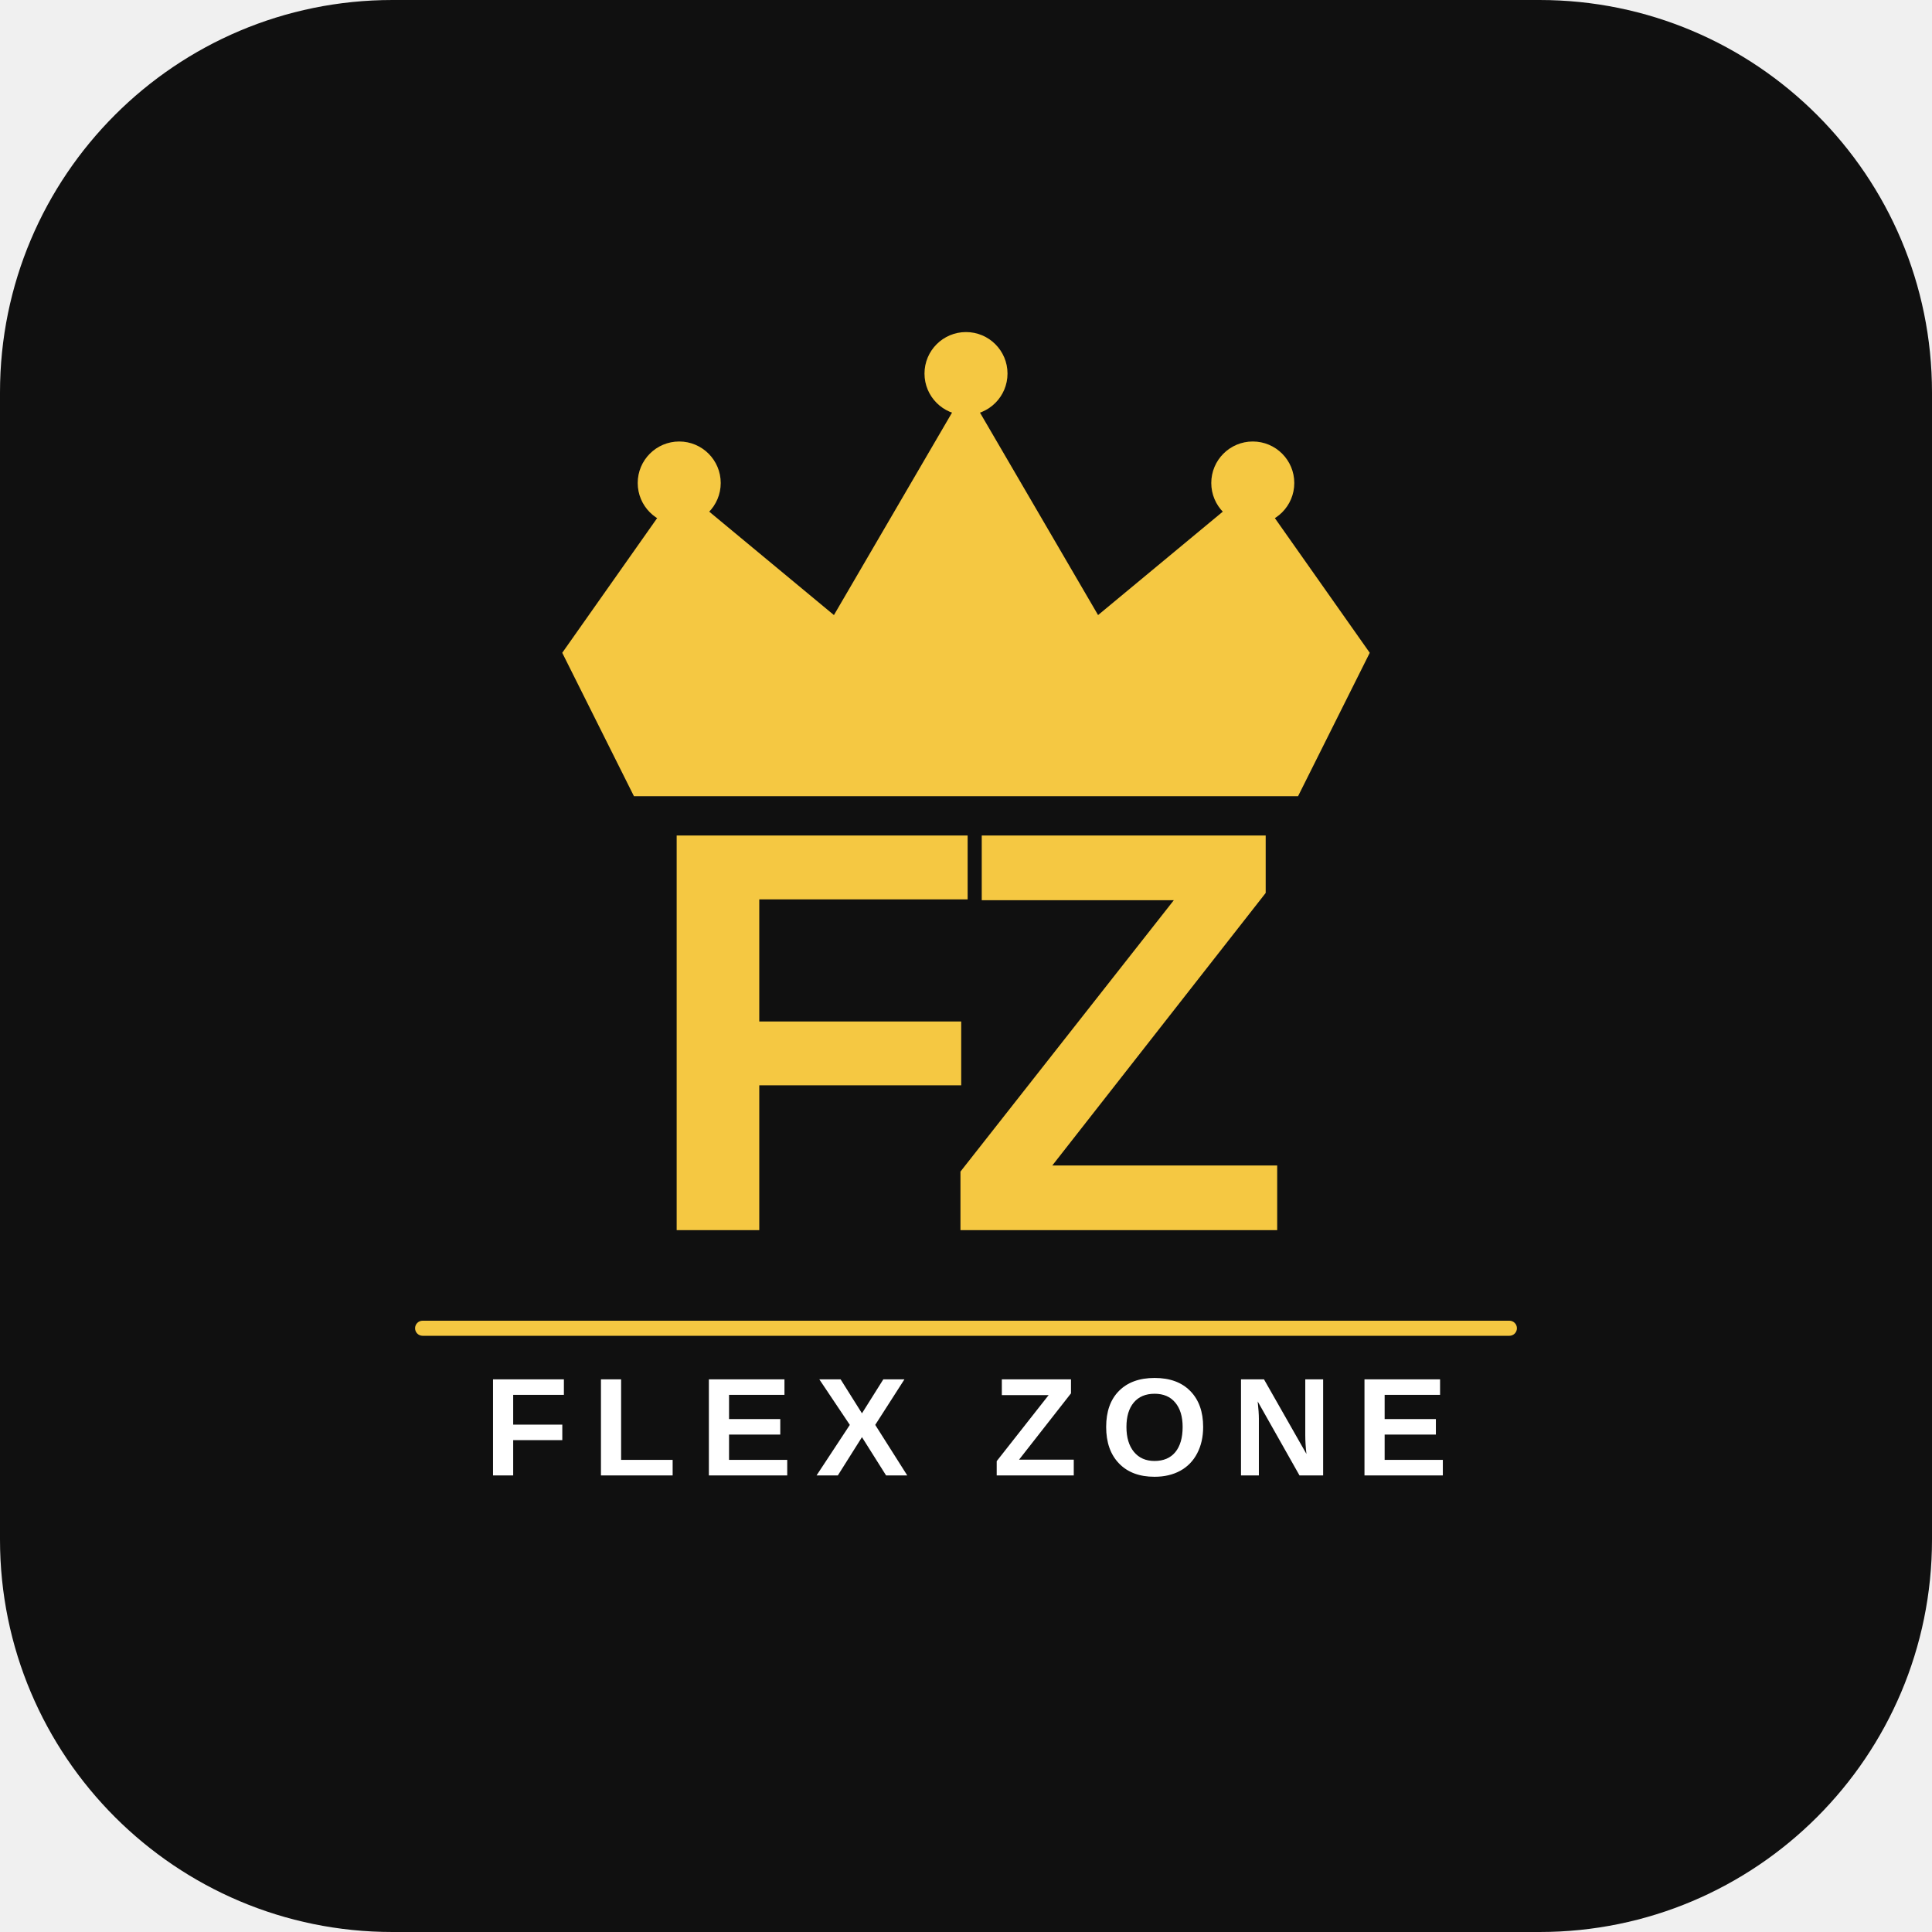
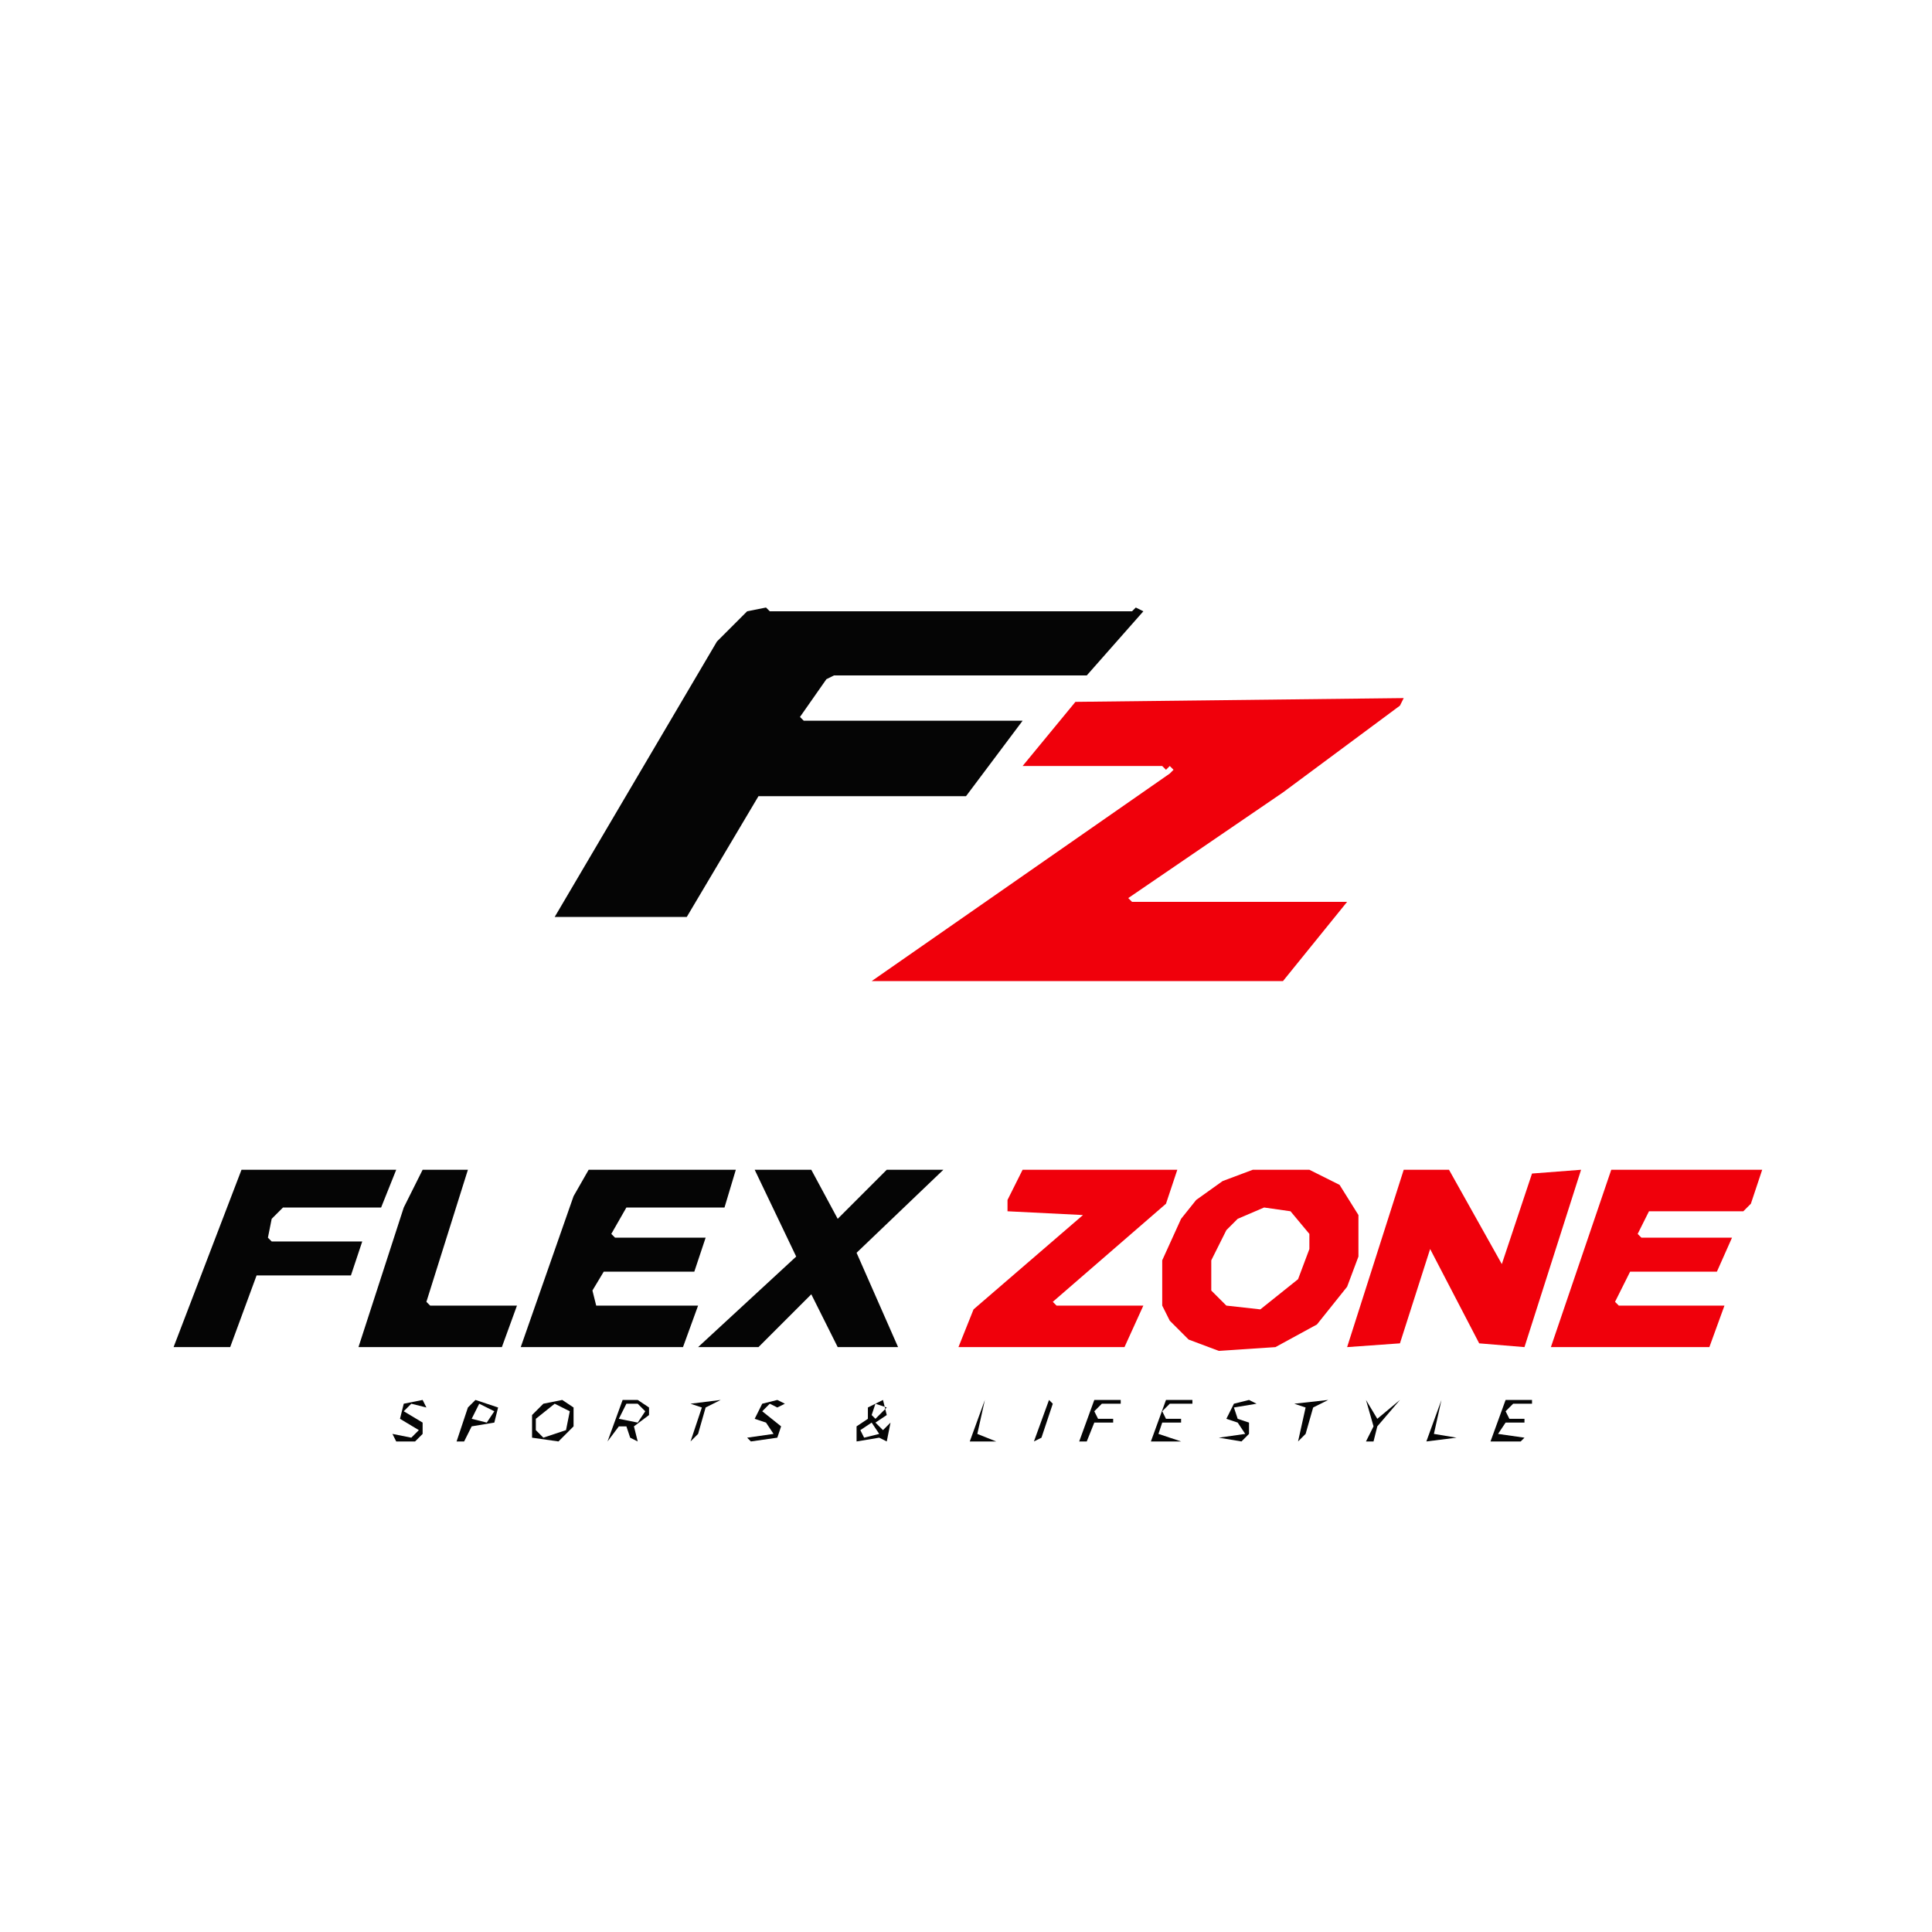
- <svg xmlns="http://www.w3.org/2000/svg" width="512" height="512" viewBox="0 0 512 512" role="img" aria-label="FLEX ZONE">
-   <rect width="512" height="512" rx="104" fill="#101010" />
-   <path d="M149 173l31-44 41 34 35-60 35 60 41-34 31 44-19 38H168z" fill="#f5c842" />
-   <circle cx="180" cy="128" r="11" fill="#f5c842" />
-   <circle cx="256" cy="99" r="11" fill="#f5c842" />
-   <circle cx="332" cy="128" r="11" fill="#f5c842" />
-   <text x="256" y="326" text-anchor="middle" font-family="Arial,Helvetica,sans-serif" font-size="152" font-weight="900" letter-spacing="-12" fill="#f5c842">FZ</text>
-   <rect x="110" y="350" width="292" height="4" rx="2" fill="#f5c842" />
-   <text x="256" y="391" text-anchor="middle" font-family="Arial,Helvetica,sans-serif" font-size="37" font-weight="800" letter-spacing="6" fill="#ffffff">FLEX ZONE</text>
+ <svg xmlns="http://www.w3.org/2000/svg" viewBox="0 0 512 512">
+   <rect width="512" height="512" fill="white" />
+   <path fill="#050505" fill-rule="evenodd" d="M406,371L399,371L395,382L403,382L404,381L397,380L399,377L404,377L404,376L400,376L399,374L401,372L406,372ZM382,371L378,382L386,381L380,380ZM371,371L365,376L362,371L364,378L362,382L364,382L365,378ZM352,371L343,372L346,373L344,382L346,380L348,373ZM333,372L331,371L327,372L325,376L328,377L330,380L323,381L329,382L331,380L331,377L328,376L327,373ZM316,371L309,371L305,382L313,382L307,380L308,377L313,377L313,376L309,376L308,374L310,372L316,372ZM297,371L290,371L286,382L288,382L290,377L295,377L295,376L291,376L290,374L292,372L297,372ZM278,371L274,382L276,381L279,372ZM261,371L257,382L264,382L259,380ZM234,371L230,373L230,376L227,378L227,382L233,381L235,382L236,377L234,379L232,377L235,375ZM228,379L231,377L233,380L229,381ZM231,375L232,372L235,373L232,376ZM208,372L206,371L202,372L200,376L203,377L205,380L198,381L199,382L206,381L207,378L202,374L204,372L206,373ZM191,371L183,372L186,373L183,382L185,380L187,373ZM172,373L169,371L165,371L161,382L164,378L166,378L167,381L169,382L168,378L172,375ZM164,376L166,372L169,372L171,374L169,377ZM152,373L149,371L144,372L141,375L141,381L148,382L152,378ZM151,374L150,379L144,381L142,379L142,376L147,372ZM132,373L126,371L124,373L121,382L123,382L125,378L131,377ZM127,372L131,374L129,377L125,376ZM112,371L107,372L106,376L111,379L109,381L104,380L105,382L110,382L112,380L112,377L107,374L109,372L113,373ZM200,310L211,333L185,357L201,357L215,343L222,357L238,357L227,332L250,310L235,310L222,323L215,310ZM156,310L152,317L138,357L181,357L185,346L158,346L157,342L160,337L184,337L187,328L163,328L162,327L166,320L192,320L195,310ZM112,310L107,320L95,357L133,357L137,346L114,346L113,345L124,310ZM105,310L64,310L46,357L61,357L68,338L93,338L96,329L72,329L71,328L72,323L75,320L101,320ZM147,243L182,243L201,211L256,211L271,191L213,191L212,190L219,180L221,179L288,179L303,162L301,161L300,162L204,162L203,161L198,162L190,170Z" />
+   <path fill="#f0000b" fill-rule="evenodd" d="M427,310L411,357L453,357L457,346L429,346L428,345L432,337L455,337L459,328L435,328L434,327L437,321L462,321L464,319L467,310ZM372,310L357,357L371,356L379,331L392,356L404,357L419,310L406,311L398,335L384,310ZM355,314L347,310L332,310L324,313L317,318L313,323L308,334L308,346L310,350L315,355L323,358L338,357L349,351L357,341L360,333L360,322ZM342,321L347,327L347,331L344,339L334,347L325,346L321,342L321,334L325,326L328,323L335,320ZM271,310L267,318L267,321L287,322L258,347L254,357L298,357L303,346L280,346L279,345L309,319L312,310ZM372,185L285,186L271,203L308,203L310,205L231,260L340,260L357,239L300,239L299,238L340,210L371,187ZM309,204L310,203L311,204L310,205Z" />
</svg>
